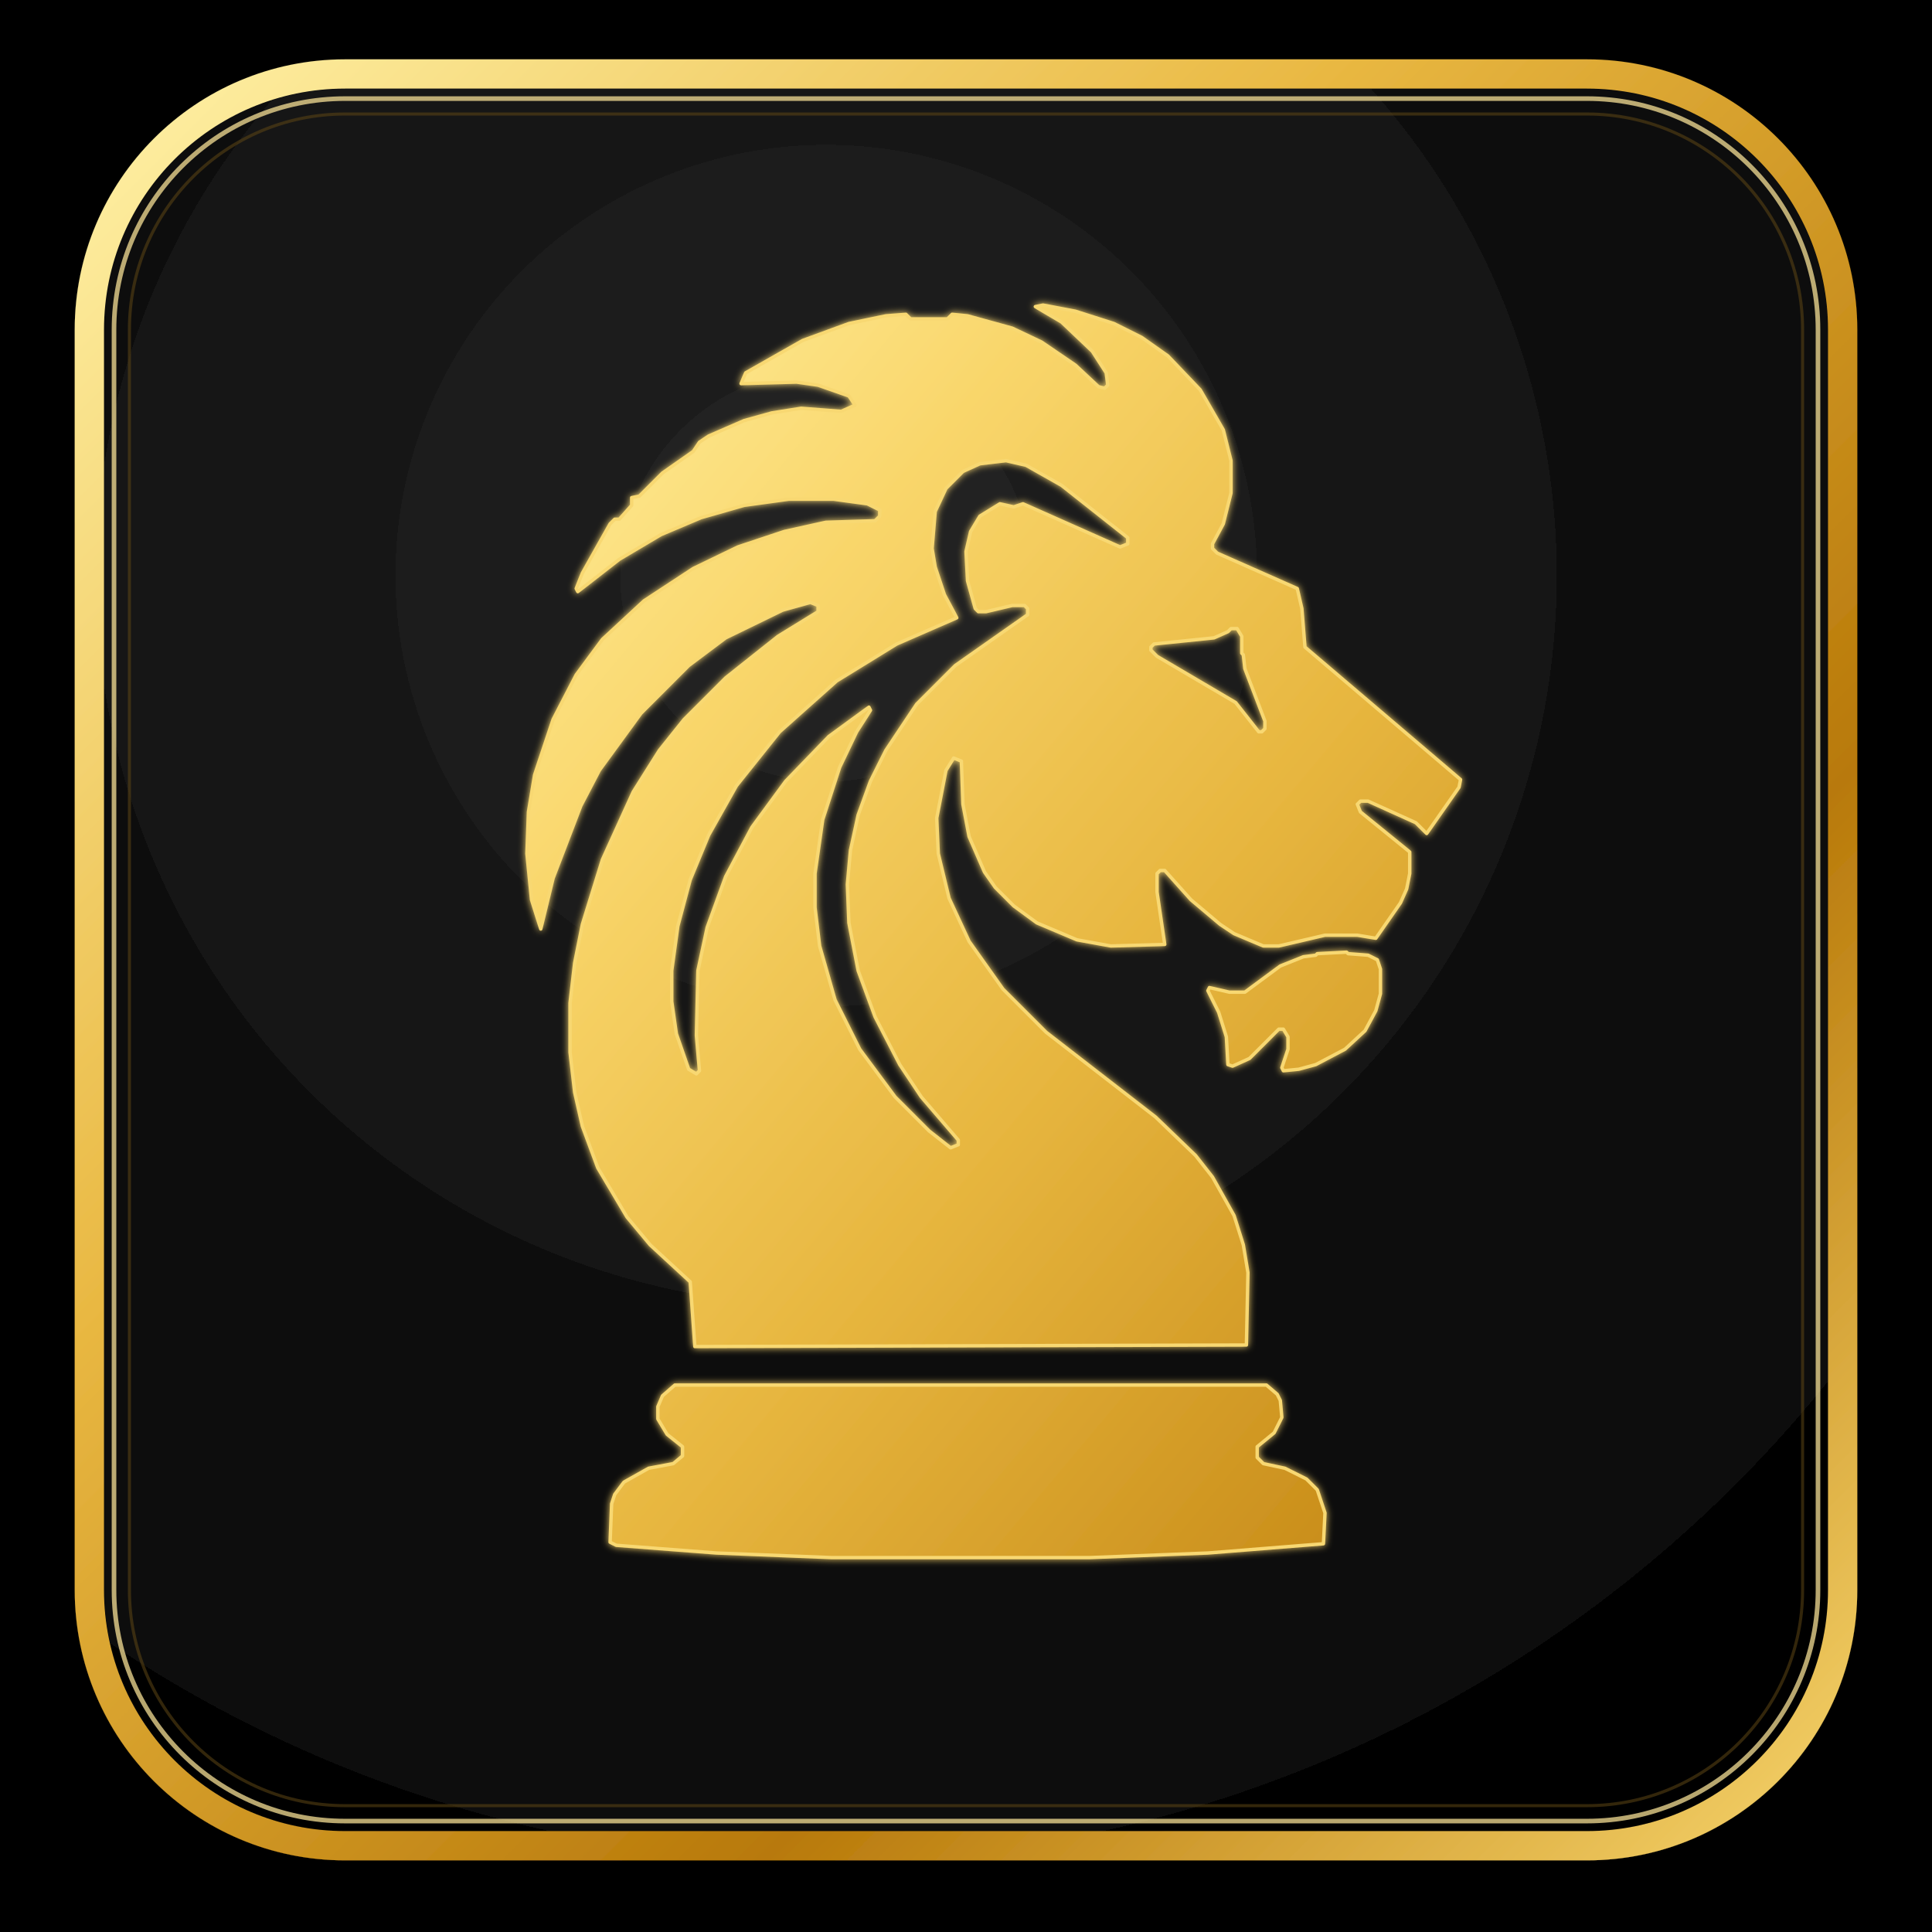
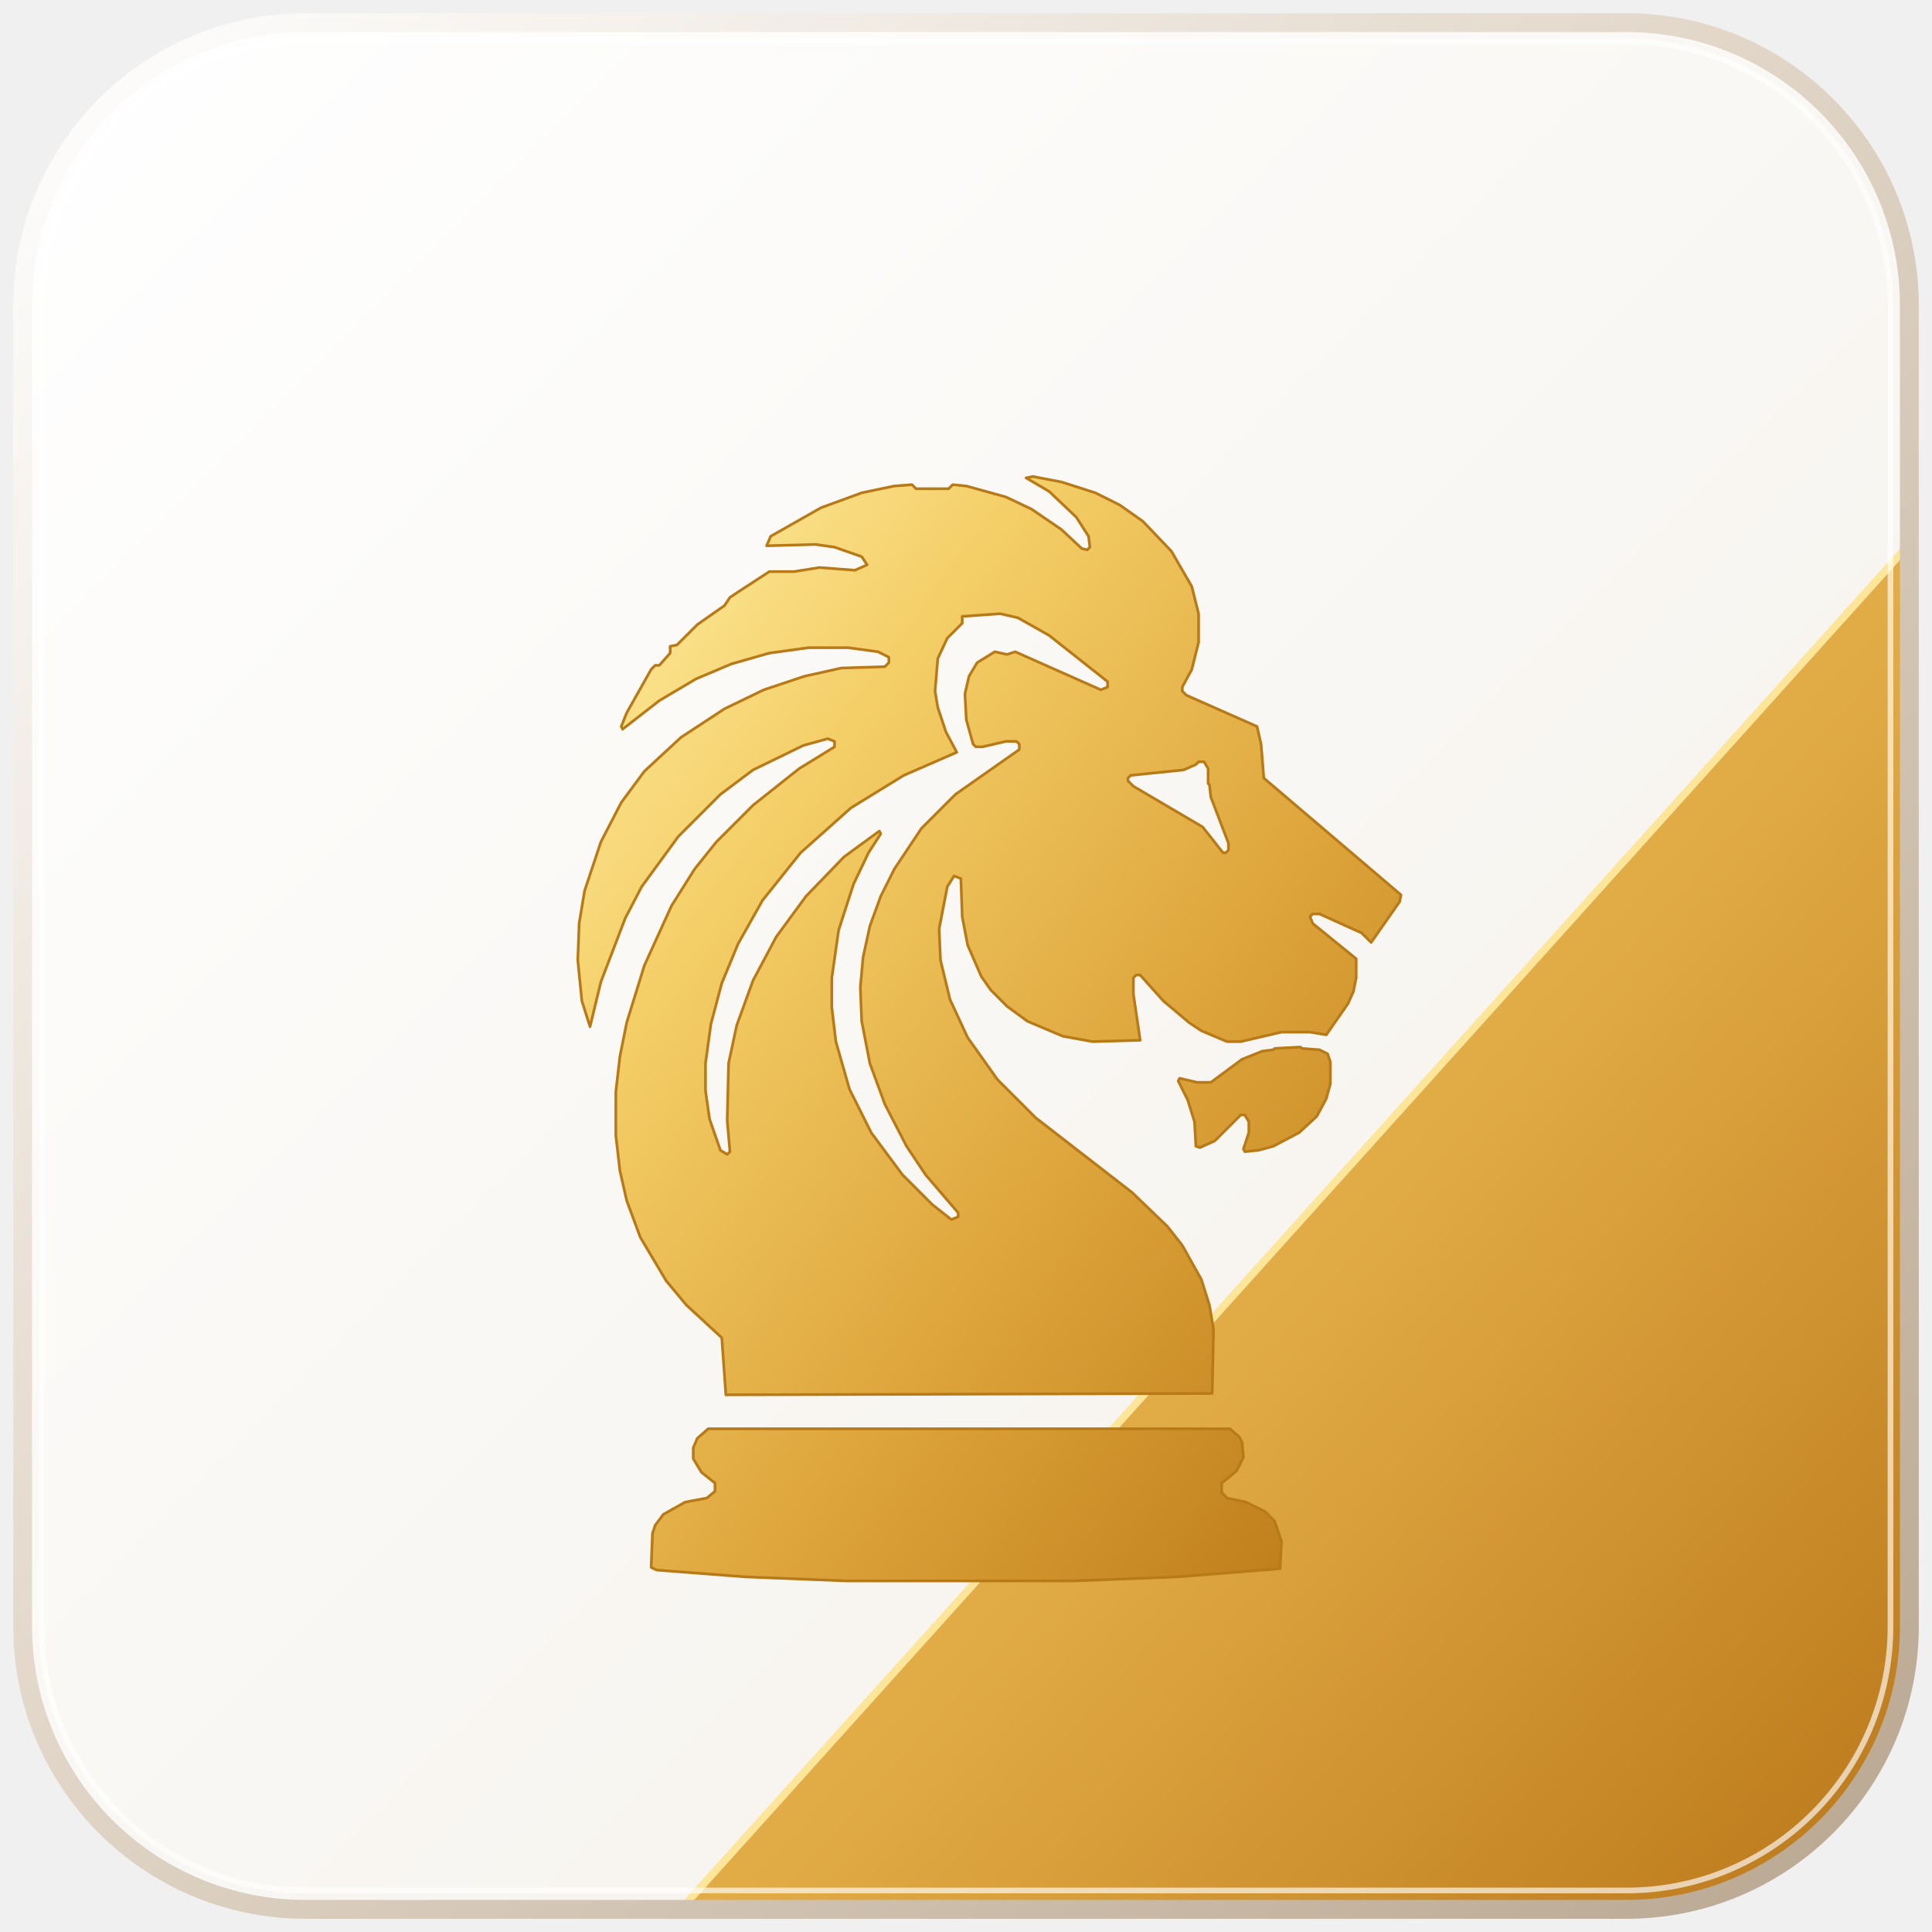
- <svg xmlns="http://www.w3.org/2000/svg" width="1254" height="1254" viewBox="0 0 1254 1254" role="img" aria-labelledby="title desc">
+ <svg xmlns="http://www.w3.org/2000/svg" viewBox="0 0 1024 1024" role="img" aria-labelledby="title desc">
  <defs>
-     <radialGradient id="bg" cx="42%" cy="28%" r="78%">
-       <stop offset="0" stop-color="#252525" />
-       <stop offset="0.55" stop-color="#111111" />
-       <stop offset="1" stop-color="#050505" />
-     </radialGradient>
-     <linearGradient id="gold" x1="0" y1="0" x2="0.88" y2="1">
-       <stop offset="0" stop-color="#FFF0A0" />
-       <stop offset="0.28" stop-color="#F9D66B" />
-       <stop offset="0.62" stop-color="#E7B63F" />
-       <stop offset="1" stop-color="#C88C19" />
+     <linearGradient id="bg" x1="0" y1="0" x2="1" y2="1">
+       <stop stop-color="#fff" />
+       <stop offset="1" stop-color="#f4f0e9" />
    </linearGradient>
-     <linearGradient id="goldEdge" x1="0" y1="0" x2="1" y2="1">
-       <stop offset="0" stop-color="#FFF1A6" />
-       <stop offset="0.35" stop-color="#E9B842" />
-       <stop offset="0.7" stop-color="#B8790A" />
-       <stop offset="1" stop-color="#F5D269" />
+     <linearGradient id="gold" x1="0" y1="0" x2="1" y2="1">
+       <stop stop-color="#fff0a6" />
+       <stop offset=".28" stop-color="#f4ce67" />
+       <stop offset=".62" stop-color="#dda43b" />
+       <stop offset="1" stop-color="#b97714" />
    </linearGradient>
-     <filter id="shadow" x="-20%" y="-20%" width="140%" height="150%">
-       <feDropShadow dx="0" dy="12" stdDeviation="12" flood-color="#000000" flood-opacity="0.55" />
-     </filter>
-     <filter id="softGlow" x="-20%" y="-20%" width="140%" height="140%">
-       <feGaussianBlur stdDeviation="2.4" result="blur" />
-       <feMerge>
-         <feMergeNode in="blur" />
-         <feMergeNode in="SourceGraphic" />
-       </feMerge>
-     </filter>
+     <linearGradient id="panel" x1="0" y1="0" x2="1" y2="1">
+       <stop stop-color="#f9d978" />
+       <stop offset=".55" stop-color="#dfa842" />
+       <stop offset="1" stop-color="#b87518" />
+     </linearGradient>
+     <linearGradient id="edge" x1="0" y1="0" x2="1" y2="1">
+       <stop stop-color="#fff" />
+       <stop offset=".45" stop-color="#e2d7c9" />
+       <stop offset="1" stop-color="#b9a791" />
+     </linearGradient>
+     <clipPath id="clip">
+       <rect x="12" y="12" width="1000" height="1000" rx="150" />
+     </clipPath>
  </defs>
-   <rect x="0" y="0" width="1254" height="1254" fill="#000000" />
-   <rect x="58" y="48" width="1138" height="1150" rx="166" fill="url(#bg)" stroke="url(#goldEdge)" stroke-width="19" filter="url(#shadow)" />
-   <rect x="74" y="64" width="1106" height="1118" rx="150" fill="none" stroke="#FFE89A" stroke-opacity="0.72" stroke-width="3" />
-   <rect x="84" y="74" width="1086" height="1098" rx="140" fill="none" stroke="#5D4615" stroke-opacity="0.55" stroke-width="2" />
-   <path d="M 396 1001 L 400 1003 L 465 1008 L 540 1011 L 707 1011 L 784 1008 L 859 1002 L 860 982 L 855 967 L 848 960 L 834 953 L 820 950 L 816 946 L 816 939 L 827 930 L 832 920 L 831 909 L 829 905 L 822 899 L 438 899 L 430 906 L 427 913 L 427 921 L 433 931 L 443 939 L 443 945 L 437 950 L 421 953 L 405 962 L 399 970 L 397 976 Z M 894 623 L 888 620 L 875 619 L 874 618 L 855 619 L 854 620 L 846 621 L 831 627 L 808 644 L 798 644 L 785 641 L 784 643 L 791 657 L 796 673 L 797 691 L 800 692 L 811 687 L 830 668 L 833 668 L 836 673 L 836 681 L 832 693 L 833 695 L 843 694 L 854 691 L 873 681 L 886 669 L 893 656 L 896 645 L 896 629 Z M 723 210 L 698 202 L 677 198 L 672 199 L 689 209 L 709 228 L 718 242 L 719 250 L 717 252 L 713 251 L 698 237 L 676 222 L 657 213 L 628 205 L 618 204 L 615 207 L 591 207 L 588 204 L 575 205 L 551 210 L 521 221 L 484 242 L 481 249 L 517 248 L 531 250 L 551 257 L 555 263 L 546 267 L 520 265 L 501 268 L 483 273 L 460 283 L 454 287 L 450 293 L 430 307 L 415 322 L 410 323 L 410 328 L 402 337 L 399 337 L 396 340 L 378 372 L 374 382 L 375 384 L 402 363 L 429 347 L 455 336 L 483 328 L 512 324 L 541 324 L 563 327 L 571 331 L 571 335 L 568 338 L 536 339 L 509 345 L 479 355 L 450 369 L 418 390 L 391 415 L 374 438 L 359 467 L 347 503 L 343 527 L 342 554 L 345 584 L 351 603 L 359 570 L 377 523 L 389 500 L 416 463 L 447 432 L 471 414 L 508 396 L 526 391 L 531 393 L 531 397 L 505 413 L 471 440 L 444 467 L 428 487 L 411 514 L 391 558 L 378 600 L 373 625 L 370 651 L 370 683 L 373 709 L 378 731 L 388 758 L 407 790 L 422 808 L 448 832 L 451 874 L 809 873 L 810 826 L 807 808 L 801 789 L 787 764 L 776 750 L 750 725 L 679 670 L 651 642 L 629 611 L 616 583 L 609 554 L 608 531 L 614 500 L 619 492 L 624 494 L 625 522 L 629 543 L 639 566 L 646 576 L 658 588 L 673 599 L 699 610 L 721 614 L 756 613 L 751 579 L 751 567 L 753 565 L 756 565 L 773 584 L 792 600 L 801 606 L 820 614 L 830 614 L 860 607 L 881 607 L 893 609 L 909 586 L 913 577 L 915 567 L 915 553 L 883 527 L 881 522 L 883 520 L 888 520 L 919 534 L 926 541 L 947 511 L 948 506 L 847 420 L 845 395 L 842 382 L 790 359 L 787 356 L 787 353 L 794 340 L 799 320 L 799 299 L 794 279 L 779 253 L 758 231 L 741 219 Z M 747 420 L 749 418 L 788 414 L 797 410 L 799 408 L 803 408 L 806 413 L 806 424 L 807 425 L 808 434 L 821 468 L 821 473 L 819 475 L 817 475 L 802 456 L 751 426 L 747 422 Z M 653 299 L 666 302 L 689 315 L 732 349 L 732 353 L 727 355 L 664 327 L 658 329 L 649 327 L 636 335 L 630 345 L 627 358 L 628 377 L 633 395 L 635 397 L 640 397 L 657 393 L 665 393 L 667 395 L 667 399 L 620 432 L 595 457 L 575 487 L 565 507 L 557 529 L 552 552 L 550 574 L 551 599 L 557 630 L 568 660 L 584 691 L 598 712 L 622 740 L 622 743 L 617 745 L 603 734 L 581 712 L 558 681 L 542 649 L 532 614 L 529 589 L 529 567 L 534 532 L 545 498 L 556 475 L 565 461 L 564 459 L 538 478 L 510 507 L 488 537 L 471 569 L 459 602 L 453 630 L 452 672 L 454 695 L 452 697 L 447 694 L 439 671 L 436 650 L 436 630 L 440 601 L 448 571 L 460 542 L 478 510 L 506 475 L 543 442 L 582 418 L 621 401 L 613 386 L 607 368 L 605 356 L 607 332 L 614 317 L 625 306 L 636 301 Z" fill="url(#gold)" fill-rule="evenodd" stroke="#F8D872" stroke-width="2.2" stroke-linejoin="round" filter="url(#softGlow)" />
+   <g clip-path="url(#clip)">
+     <rect x="12" y="12" width="1000" height="1000" rx="150" fill="url(#bg)" />
+     <path d="M350 1024 1024 275v749Z" fill="url(#panel)" />
+     <path d="M350 1024 1024 275" fill="none" stroke="#fde59a" stroke-width="4" />
+   </g>
+   <rect x="12" y="12" width="1000" height="1000" rx="150" fill="none" stroke="url(#edge)" stroke-width="10" />
+   <rect x="22" y="22" width="980" height="980" rx="140" fill="none" stroke="#fff" stroke-opacity=".65" stroke-width="3" />
+   <path d="M 396 1001 L 400 1003 L 465 1008 L 540 1011 L 707 1011 L 784 1008 L 859 1002 L 860 982 L 855 967 L 848 960 L 834 953 L 820 950 L 816 946 L 816 939 L 827 930 L 832 920 L 831 909 L 829 905 L 822 899 L 438 899 L 430 906 L 427 913 L 427 921 L 433 931 L 443 939 L 443 945 L 437 950 L 421 953 L 405 962 L 399 970 L 397 976 Z M 894 623 L 888 620 L 875 619 L 874 618 L 855 619 L 854 620 L 846 621 L 831 627 L 808 644 L 798 644 L 785 641 L 784 643 L 791 657 L 796 673 L 797 691 L 800 692 L 811 687 L 830 668 L 833 668 L 836 673 L 836 681 L 832 693 L 833 695 L 843 694 L 854 691 L 873 681 L 886 669 L 893 656 L 896 645 L 896 629 Z M 723 210 L 698 202 L 677 198 L 672 199 L 689 209 L 709 228 L 718 242 L 719 250 L 717 252 L 713 251 L 698 237 L 676 222 L 657 213 L 628 205 L 618 204 L 615 207 L 591 207 L 588 204 L 575 205 L 551 210 L 521 221 L 484 242 L 481 249 L 517 248 L 531 250 L 551 257 L 555 263 L 546 267 L 520 265 L 501 268 L 483 268 L 460 283 L 454 287 L 450 293 L 430 307 L 415 322 L 410 323 L 410 328 L 402 337 L 399 337 L 396 340 L 378 372 L 374 382 L 375 384 L 402 363 L 429 347 L 455 336 L 483 328 L 512 324 L 541 324 L 563 327 L 571 331 L 571 335 L 568 338 L 536 339 L 509 345 L 479 355 L 450 369 L 418 390 L 391 415 L 374 438 L 359 467 L 347 503 L 343 527 L 342 554 L 345 584 L 351 603 L 359 570 L 377 523 L 389 500 L 416 463 L 447 432 L 471 414 L 508 396 L 526 391 L 531 393 L 531 397 L 505 413 L 471 440 L 444 467 L 428 487 L 411 514 L 391 558 L 378 600 L 373 625 L 370 651 L 370 683 L 373 709 L 378 731 L 388 758 L 407 790 L 422 808 L 448 832 L 451 874 L 809 873 L 810 826 L 807 808 L 801 789 L 787 764 L 776 750 L 750 725 L 679 670 L 651 642 L 629 611 L 616 583 L 609 554 L 608 531 L 614 500 L 619 492 L 624 494 L 625 522 L 629 543 L 639 566 L 646 576 L 658 588 L 673 599 L 699 610 L 721 614 L 756 613 L 751 579 L 751 567 L 753 565 L 756 565 L 773 584 L 792 600 L 801 606 L 820 614 L 830 614 L 860 607 L 881 607 L 893 609 L 909 586 L 913 577 L 915 567 L 915 553 L 883 527 L 881 522 L 883 520 L 888 520 L 919 534 L 926 541 L 947 511 L 948 506 L 847 420 L 845 395 L 842 382 L 790 359 L 787 356 L 787 353 L 794 340 L 799 320 L 799 299 L 794 279 L 779 253 L 758 231 L 741 219 Z M 747 420 L 749 418 L 788 414 L 797 410 L 799 408 L 803 408 L 806 413 L 806 424 L 807 425 L 808 434 L 821 468 L 821 473 L 819 475 L 817 475 L 802 456 L 751 426 L 747 422 Z M 653 299 L 666 302 L 689 315 L 732 349 L 732 353 L 727 355 L 664 327 L 658 329 L 649 327 L 636 335 L 630 345 L 627 358 L 628 377 L 633 395 L 635 397 L 640 397 L 657 393 L 665 393 L 667 395 L 667 399 L 620 432 L 595 457 L 575 487 L 565 507 L 557 529 L 552 552 L 550 574 L 551 599 L 557 630 L 568 660 L 584 691 L 598 712 L 622 740 L 622 743 L 617 745 L 603 734 L 581 712 L 558 681 L 542 649 L 532 614 L 529 589 L 529 567 L 534 532 L 545 498 L 556 475 L 565 461 L 564 459 L 538 478 L 510 507 L 488 537 L 471 569 L 459 602 L 453 630 L 452 672 L 454 695 L 452 697 L 447 694 L 439 671 L 436 650 L 436 630 L 440 601 L 448 571 L 460 542 L 478 510 L 506 475 L 543 442 L 582 418 L 621 401 L 613 386 L 607 368 L 605 356 L 607 332 L 614 317 L 625 306 L 625 301 Z" transform="matrix(.72 0 0 .72 60 110)" fill="url(#gold)" fill-rule="evenodd" stroke="#b87917" stroke-width="2" stroke-linejoin="round" />
</svg>
